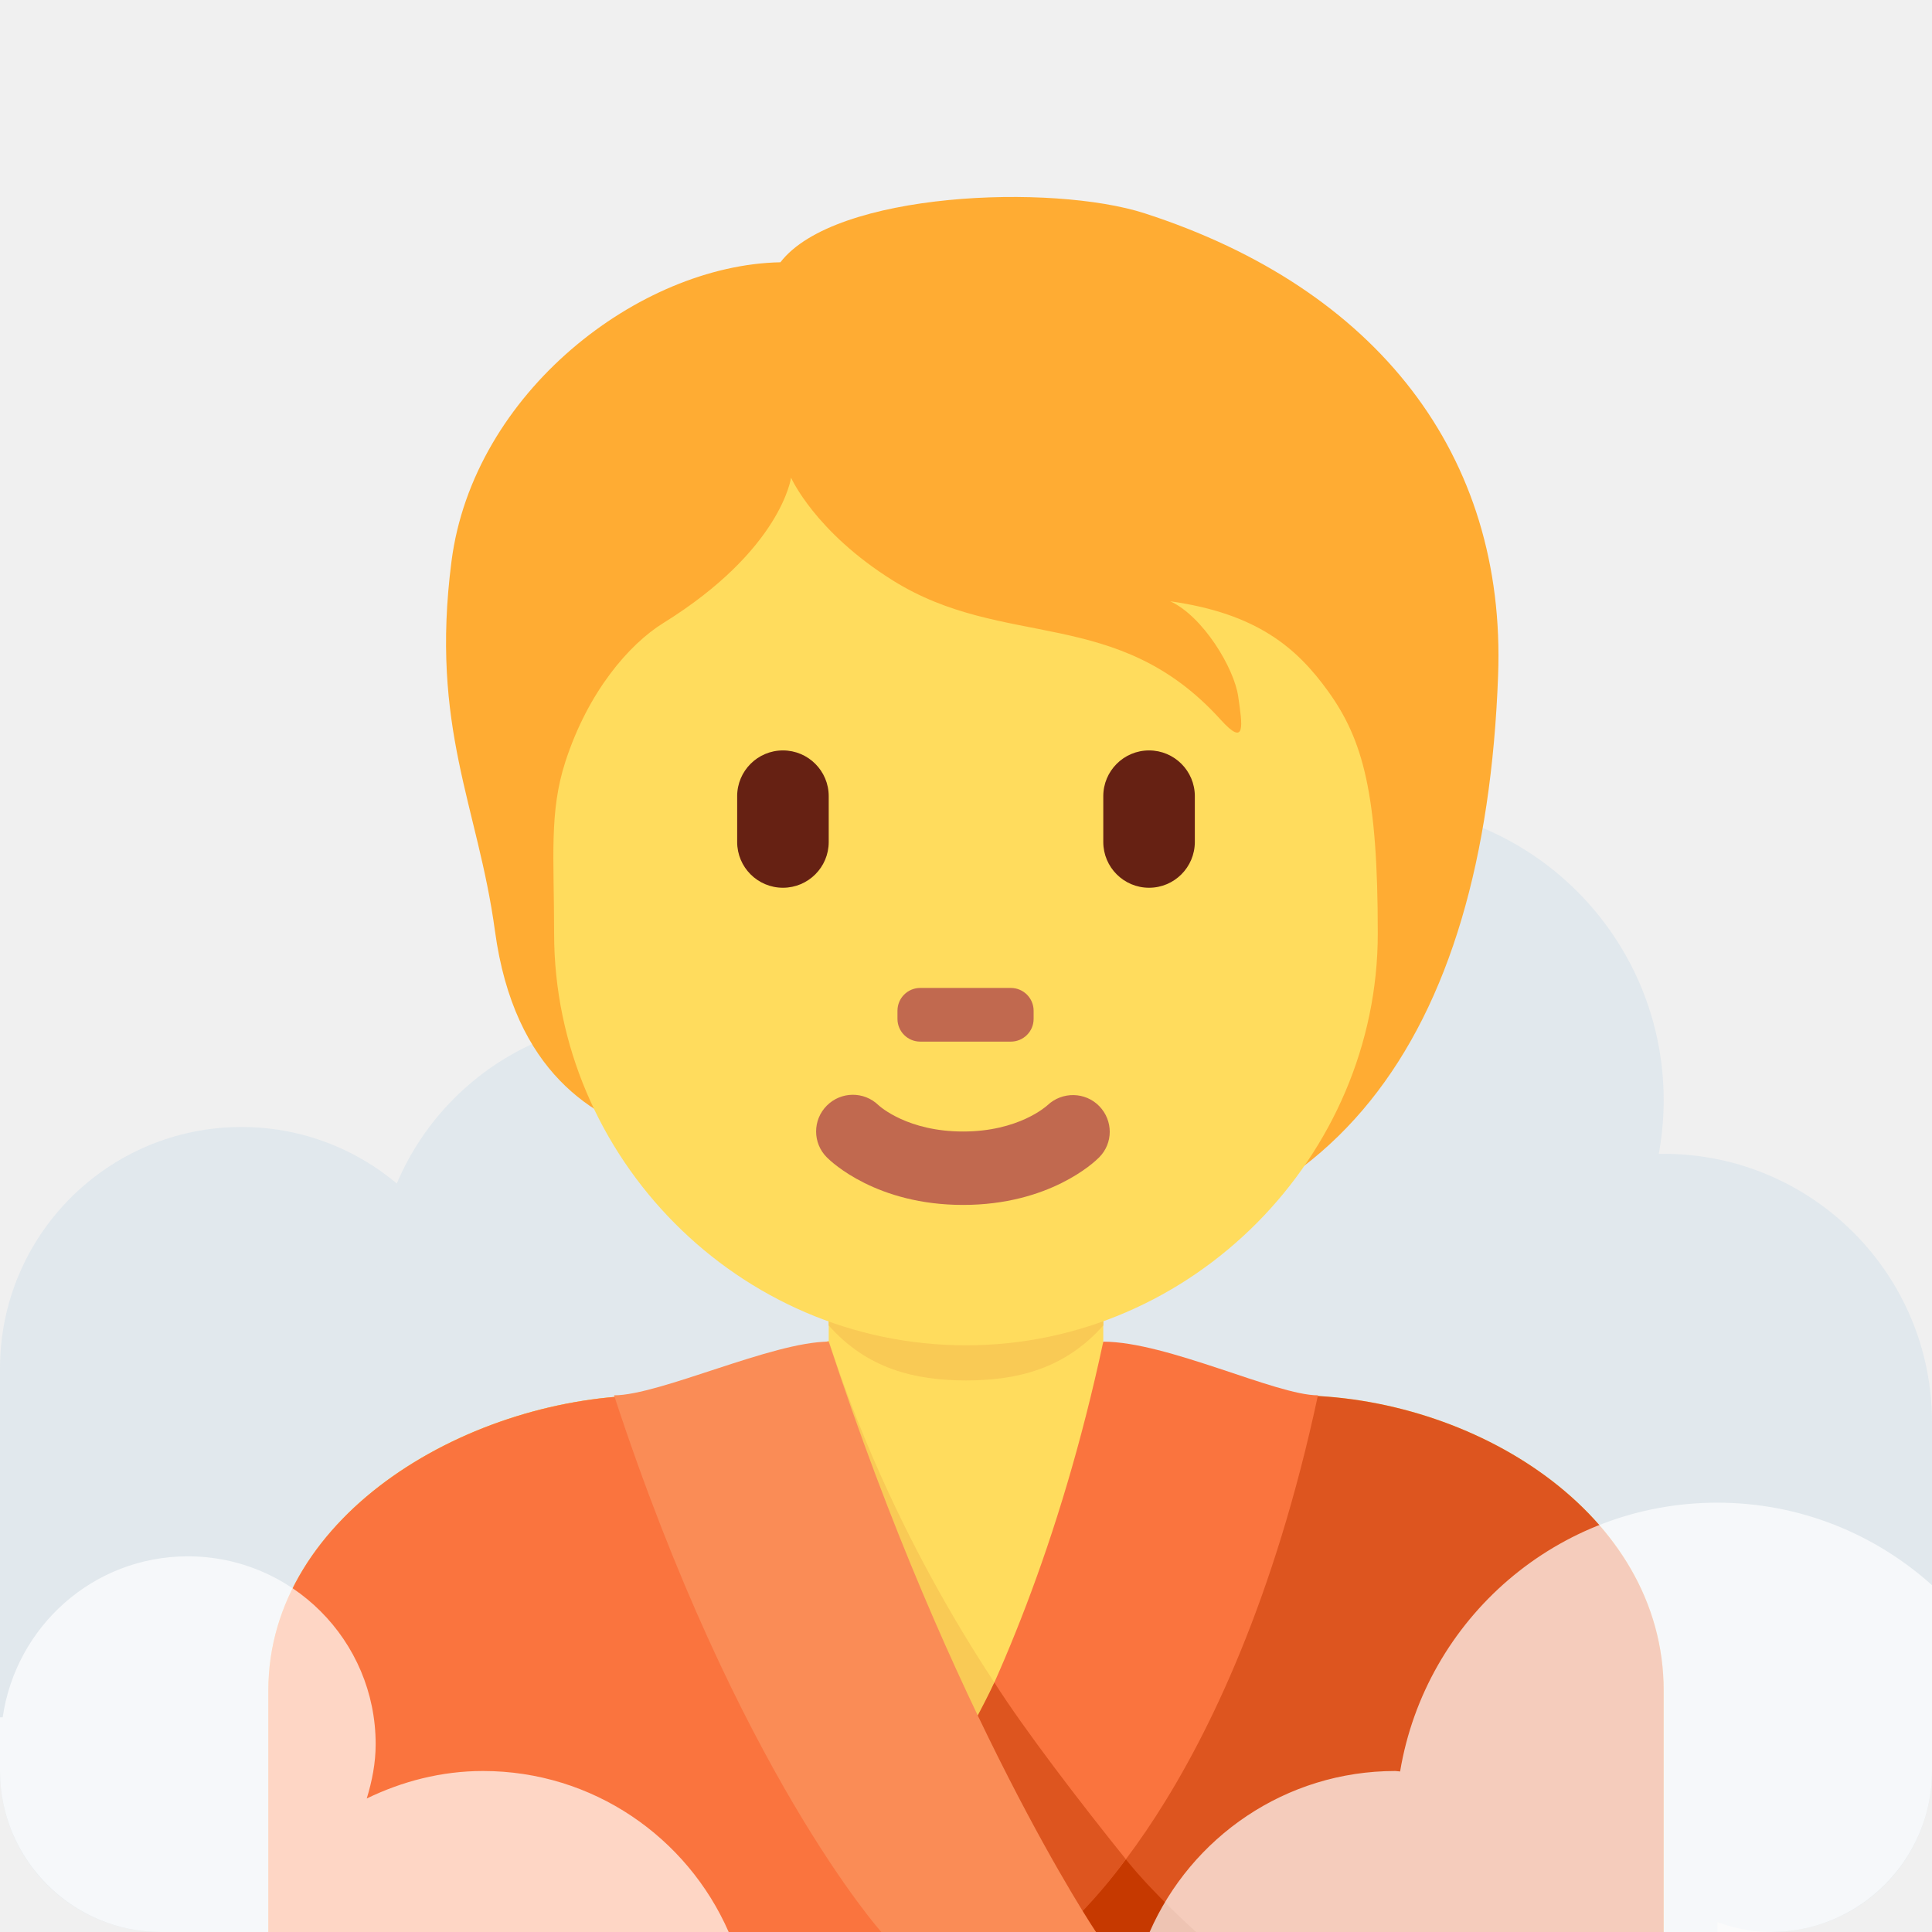
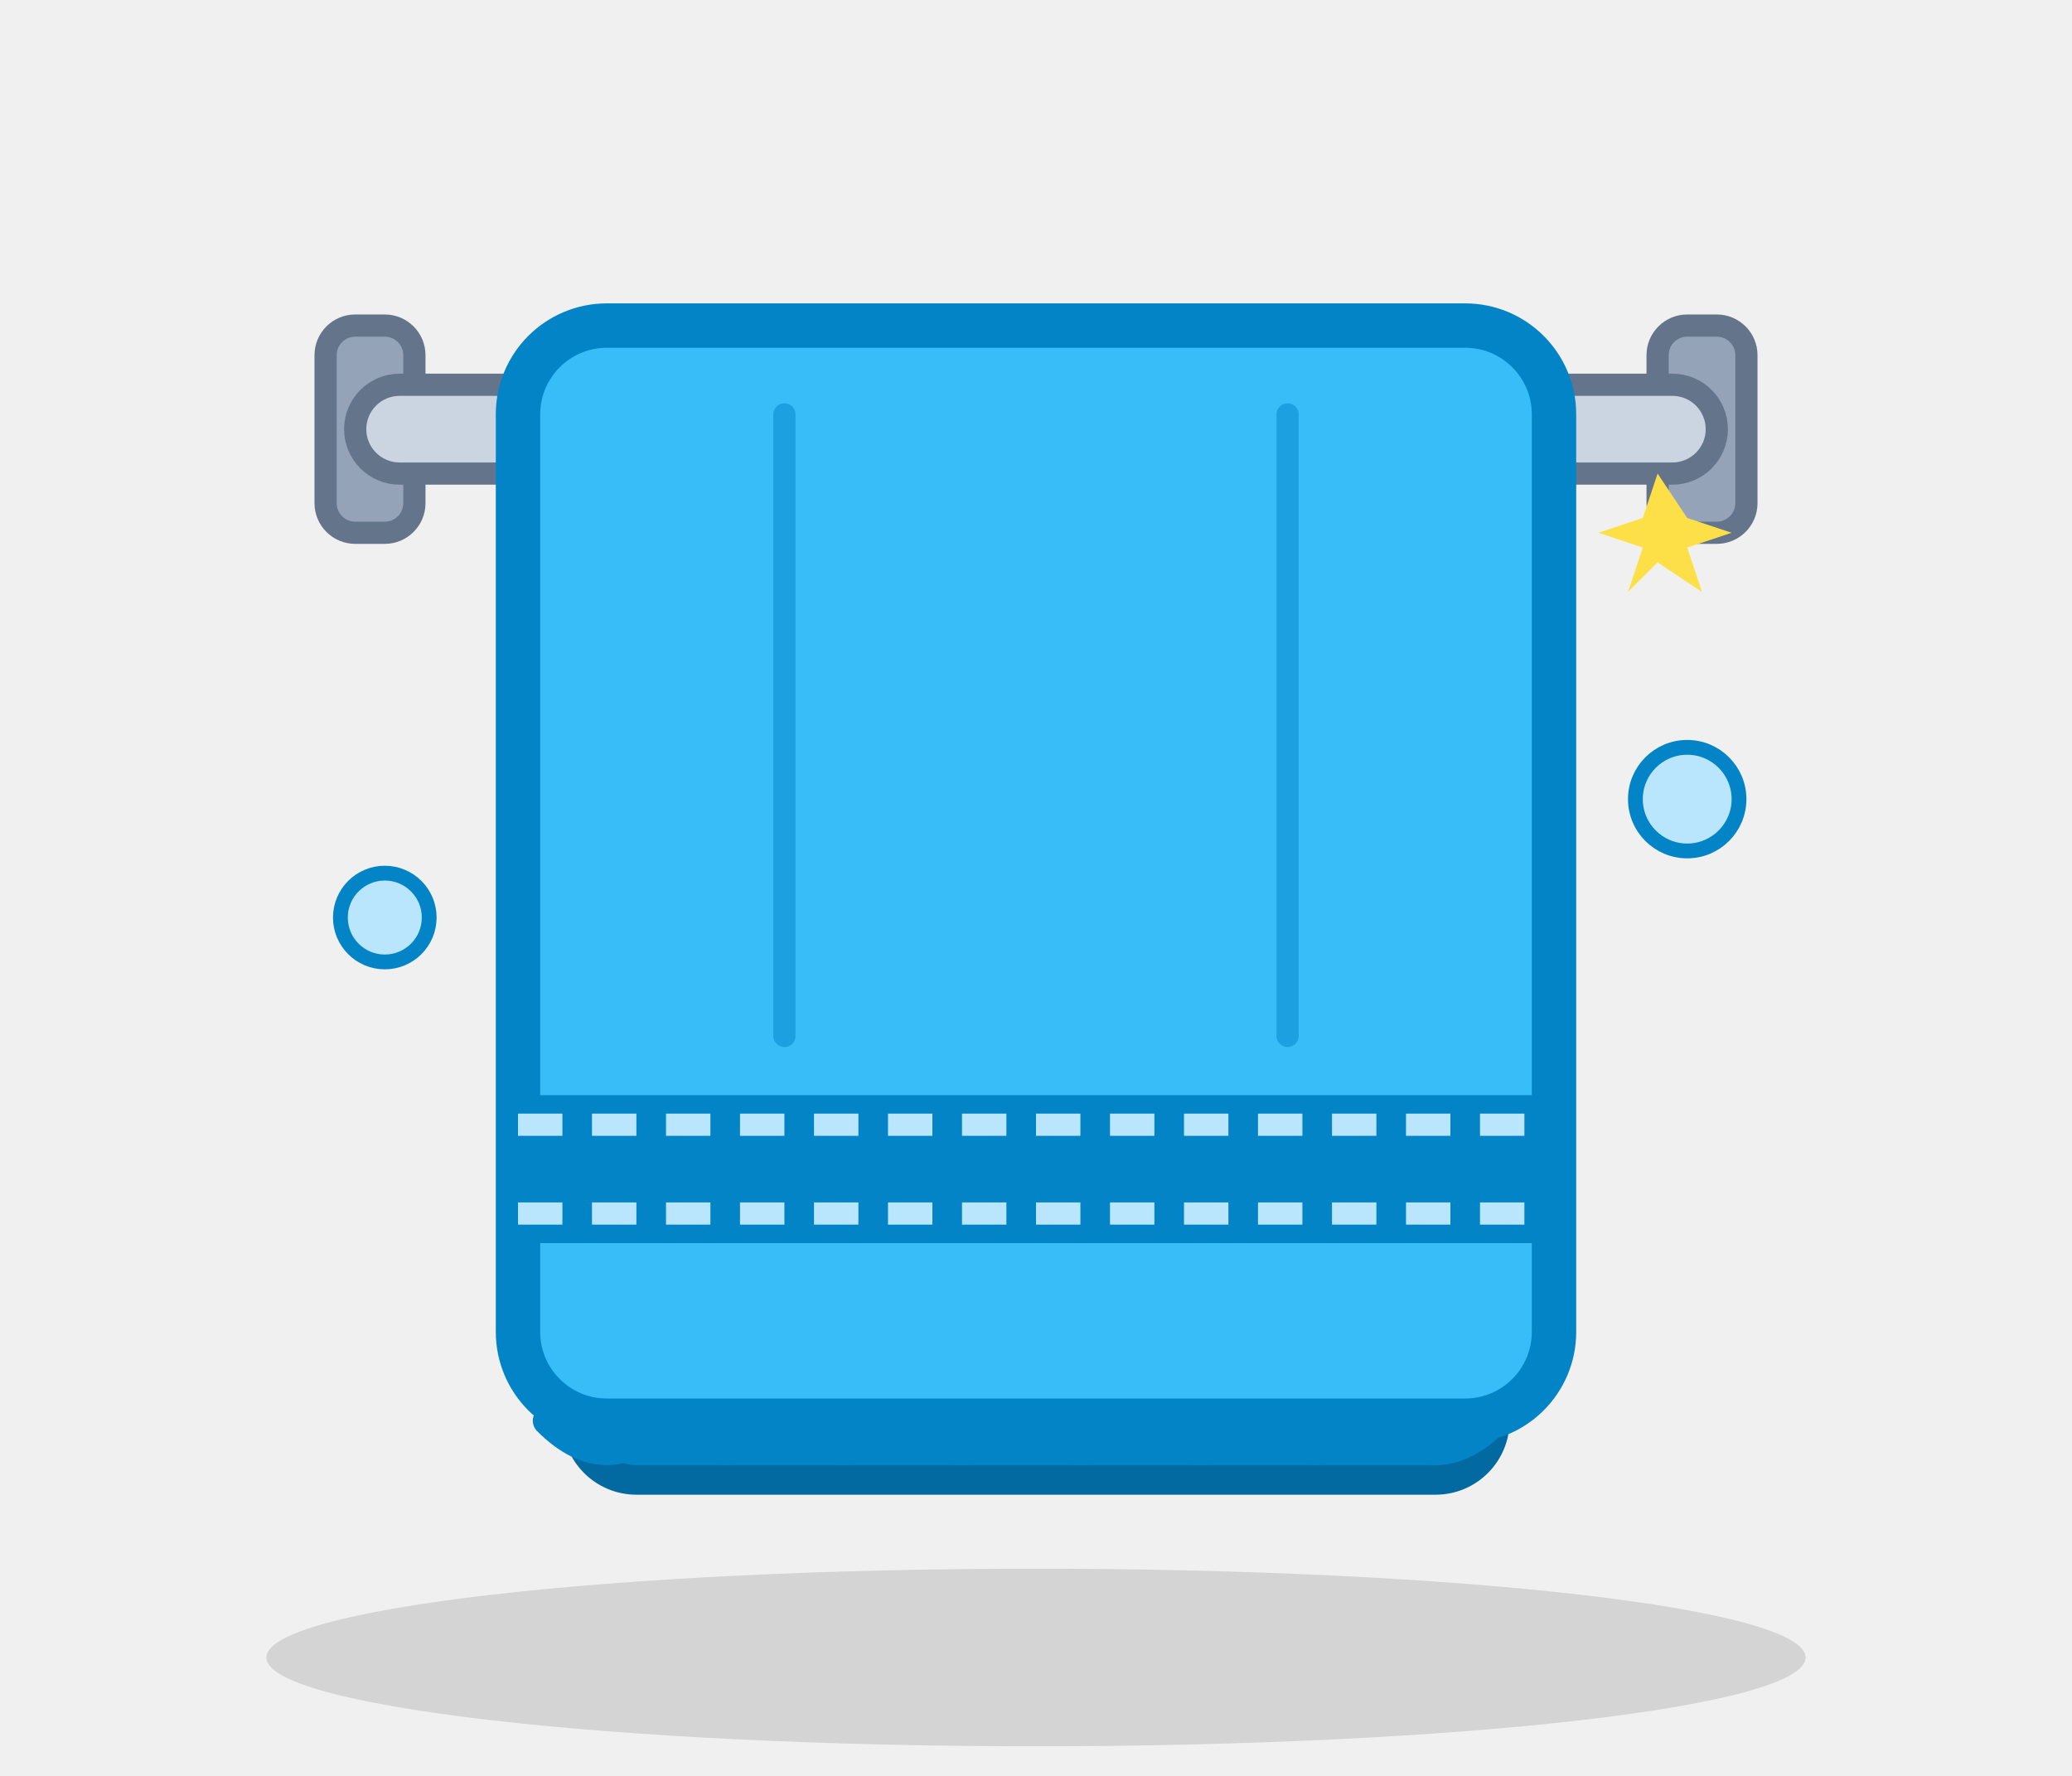
- <svg xmlns="http://www.w3.org/2000/svg" viewBox="0 0 36 36">
-   <g fill="#E1E8ED">
-     <circle cx="4.5" cy="25.5" r="4.5" />
-     <circle cx="25.5" cy="20.5" r="5.5" />
-     <circle cx="31" cy="26.5" r="5" />
-     <circle cx="12" cy="24" r="5" />
-     <path d="M33 30c-1.657 0-3 1.343-3 3H6c0-1.657-1.343-3-3-3s-3 1.343-3 3 1.343 3 3 3h29v-.184c.314.112.647.184 1 .184 1.657 0 3-1.343 3-3s-1.343-3-3-3z" />
-     <path d="M0 25.5h9V33H0zM20 23h9v4h-9zm11 3.5h5V33h-5z" />
+ <svg xmlns="http://www.w3.org/2000/svg" viewBox="0 0 140 120" width="100%" height="100%">
+   <ellipse cx="70" cy="112" rx="52" ry="6" fill="rgba(0,0,0,0.12)" />
+   <g transform="translate(18, 16)">
+     <rect x="4" y="6" width="6" height="14" rx="2" fill="#94A3B8" stroke="#64748B" stroke-width="1.5" />
+     <rect x="94" y="6" width="6" height="14" rx="2" fill="#94A3B8" stroke="#64748B" stroke-width="1.5" />
+     <rect x="6" y="10" width="92" height="6" rx="3" fill="#CBD5E1" stroke="#64748B" stroke-width="1.5" />
  </g>
-   <path fill="#FFDC5D" d="M31 36v-4.5c0-3.314-3.56-5.5-6.875-5.5h-12C8.812 26 5 28.186 5 31.5V36h26z" />
-   <path fill="#FFAC33" d="M21.33 3.975c-1.722-.557-5.775-.405-6.788.912-2.634.051-5.724 2.431-6.129 5.572-.401 3.108.493 4.552.81 6.889.36 2.648 1.849 3.495 3.039 3.85 1.712 2.262 3.533 2.166 6.59 2.166 5.969 0 8.812-3.994 9.063-10.777.153-4.104-2.254-7.211-6.585-8.612z" />
-   <path fill="#FFDC5D" d="M15.442 21.658v5.116c0 1.413 1.145 2.558 2.558 2.558 1.413 0 2.558-1.145 2.558-2.558v-5.116h-5.116z" />
-   <path fill="#F9CA55" d="M15.442 24.698c.713.805 1.597 1.024 2.558 1.024.961 0 1.844-.219 2.558-1.024v-2.047h-5.116v2.047z" />
-   <path fill="#FFDC5D" d="M24.744 12.876c-.578-.8-1.317-1.444-2.938-1.672.608.279 1.19 1.241 1.266 1.773.076.532.152.963-.329.431-1.928-2.131-4.027-1.292-6.108-2.593C15.182 9.906 14.74 8.9 14.74 8.9s-.177 1.342-2.381 2.71c-.639.397-1.401 1.279-1.824 2.583-.304.937-.21 1.773-.21 3.201 0 4.169 3.436 7.674 7.674 7.674s7.674-3.536 7.674-7.674c.001-2.593-.27-3.606-.929-4.518z" />
-   <path fill="#C1694F" d="M17.945 22.452c-1.606 0-2.447-.794-2.537-.885-.268-.267-.268-.7 0-.967.266-.265.692-.267.961-.007.035.032.551.491 1.576.491 1.038 0 1.555-.473 1.576-.492.273-.256.703-.248.963.02.26.269.26.691-.004.955-.089.091-.929.885-2.535.885m.891-3.043h-1.69c-.233 0-.423-.19-.423-.423v-.153c0-.233.189-.424.423-.424h1.69c.233 0 .424.19.424.424v.153c0 .234-.191.423-.424.423" />
-   <path fill="#662113" d="M14.589 16.542c-.471 0-.853-.382-.853-.853v-.853c0-.471.382-.853.853-.853s.853.382.853.853v.853c0 .471-.382.853-.853.853zm6.822 0c-.471 0-.853-.382-.853-.853v-.853c0-.471.382-.853.853-.853s.853.382.853.853v.853c-.001.471-.382.853-.853.853z" />
-   <path fill="#F9CA55" d="M15.442 24.986L12.125 26c-2.062 0-4.316.847-5.725 2.285-.249.522-.4 1.099-.4 1.715v6h16.422s-4.686-4.014-6.98-11.014z" />
-   <path fill="#DD551F" d="M24.125 26h-1.567c-1.62 7.571-6.822 10-6.822 10H31v-4.5c0-3.314-3.56-5.5-6.875-5.5z" />
-   <path fill="#C63900" d="M15.736 36h6.553s-.784-.695-1.311-1.355C19.506 35.539 15.736 36 15.736 36z" />
-   <path fill="#FA743E" d="M24.558 26c-.777 0-2.81-1-4-1-1.62 7.571-4.822 11-4.822 11h4s3.202-2.429 4.822-10z" />
-   <path fill="#DD551F" d="M18.529 31.351C17.645 33.209 15.736 36 15.736 36h4.047s.639-.581 1.196-1.355c-.832-1.033-1.9-2.426-2.45-3.294z" />
-   <path fill="#FA743E" d="M13.442 26h-1.317C8.812 26 5 28.186 5 31.5V36h15.422s-4.686-3-6.98-10z" />
-   <path fill="#FA8C56" d="M15.442 25c-1.047 0-3.153 1-4 1 2.295 7 4.98 10 4.98 10h4s-2.686-4-4.98-11z" />
-   <path d="M32 28c-2.975 0-5.438 2.168-5.911 5.009C26.058 33.008 26.03 33 26 33c-2.049 0-3.806 1.236-4.578 3H33c1.65 0 3-1.35 3-3v-3.463C34.938 28.584 33.539 28 32 28zm-18.422 8c-.772-1.764-2.529-3-4.578-3-.78 0-1.509.194-2.166.512.098-.322.166-.657.166-1.012C7 30.567 5.433 29 3.5 29 1.738 29 .295 30.306.05 32H0v1c0 1.65 1.35 3 3 3h10.578z" opacity=".7" fill="#FFF" />
+   <g transform="translate(35, 22)">
+     <rect x="4" y="0" width="62" height="78" rx="4" fill="#0284C7" stroke="#0369A1" stroke-width="2" />
+     <rect x="0" y="0" width="70" height="74" rx="6" fill="#38BDF8" stroke="#0284C7" stroke-width="3" />
+     <rect x="0" y="52" width="70" height="10" fill="#0284C7" />
+     <line x1="0" y1="54" x2="70" y2="54" stroke="#BAE6FD" stroke-width="1.5" stroke-dasharray="3,2" />
+     <line x1="0" y1="60" x2="70" y2="60" stroke="#BAE6FD" stroke-width="1.5" stroke-dasharray="3,2" />
+     <path d="M 2 74 Q 6 78 10 74 Q 14 78 18 74 Q 22 78 26 74 Q 30 78 34 74 Q 38 78 42 74 Q 46 78 50 74 Q 54 78 58 74 Q 62 78 66 74" stroke="#0284C7" stroke-width="2" fill="none" stroke-linecap="round" />
+     <line x1="18" y1="6" x2="18" y2="48" stroke="#0284C7" stroke-width="1.5" stroke-linecap="round" opacity="0.5" />
+     <line x1="52" y1="6" x2="52" y2="48" stroke="#0284C7" stroke-width="1.5" stroke-linecap="round" opacity="0.5" />
+   </g>
+   <circle cx="26" cy="62" r="3" fill="#BAE6FD" stroke="#0284C7" stroke-width="1" />
+   <circle cx="114" cy="54" r="3.5" fill="#BAE6FD" stroke="#0284C7" stroke-width="1" />
+   <polygon points="112,32 114,35 117,36 114,37 115,40 112,38 110,40 111,37 108,36 111,35" fill="#FDE047" />
</svg>
